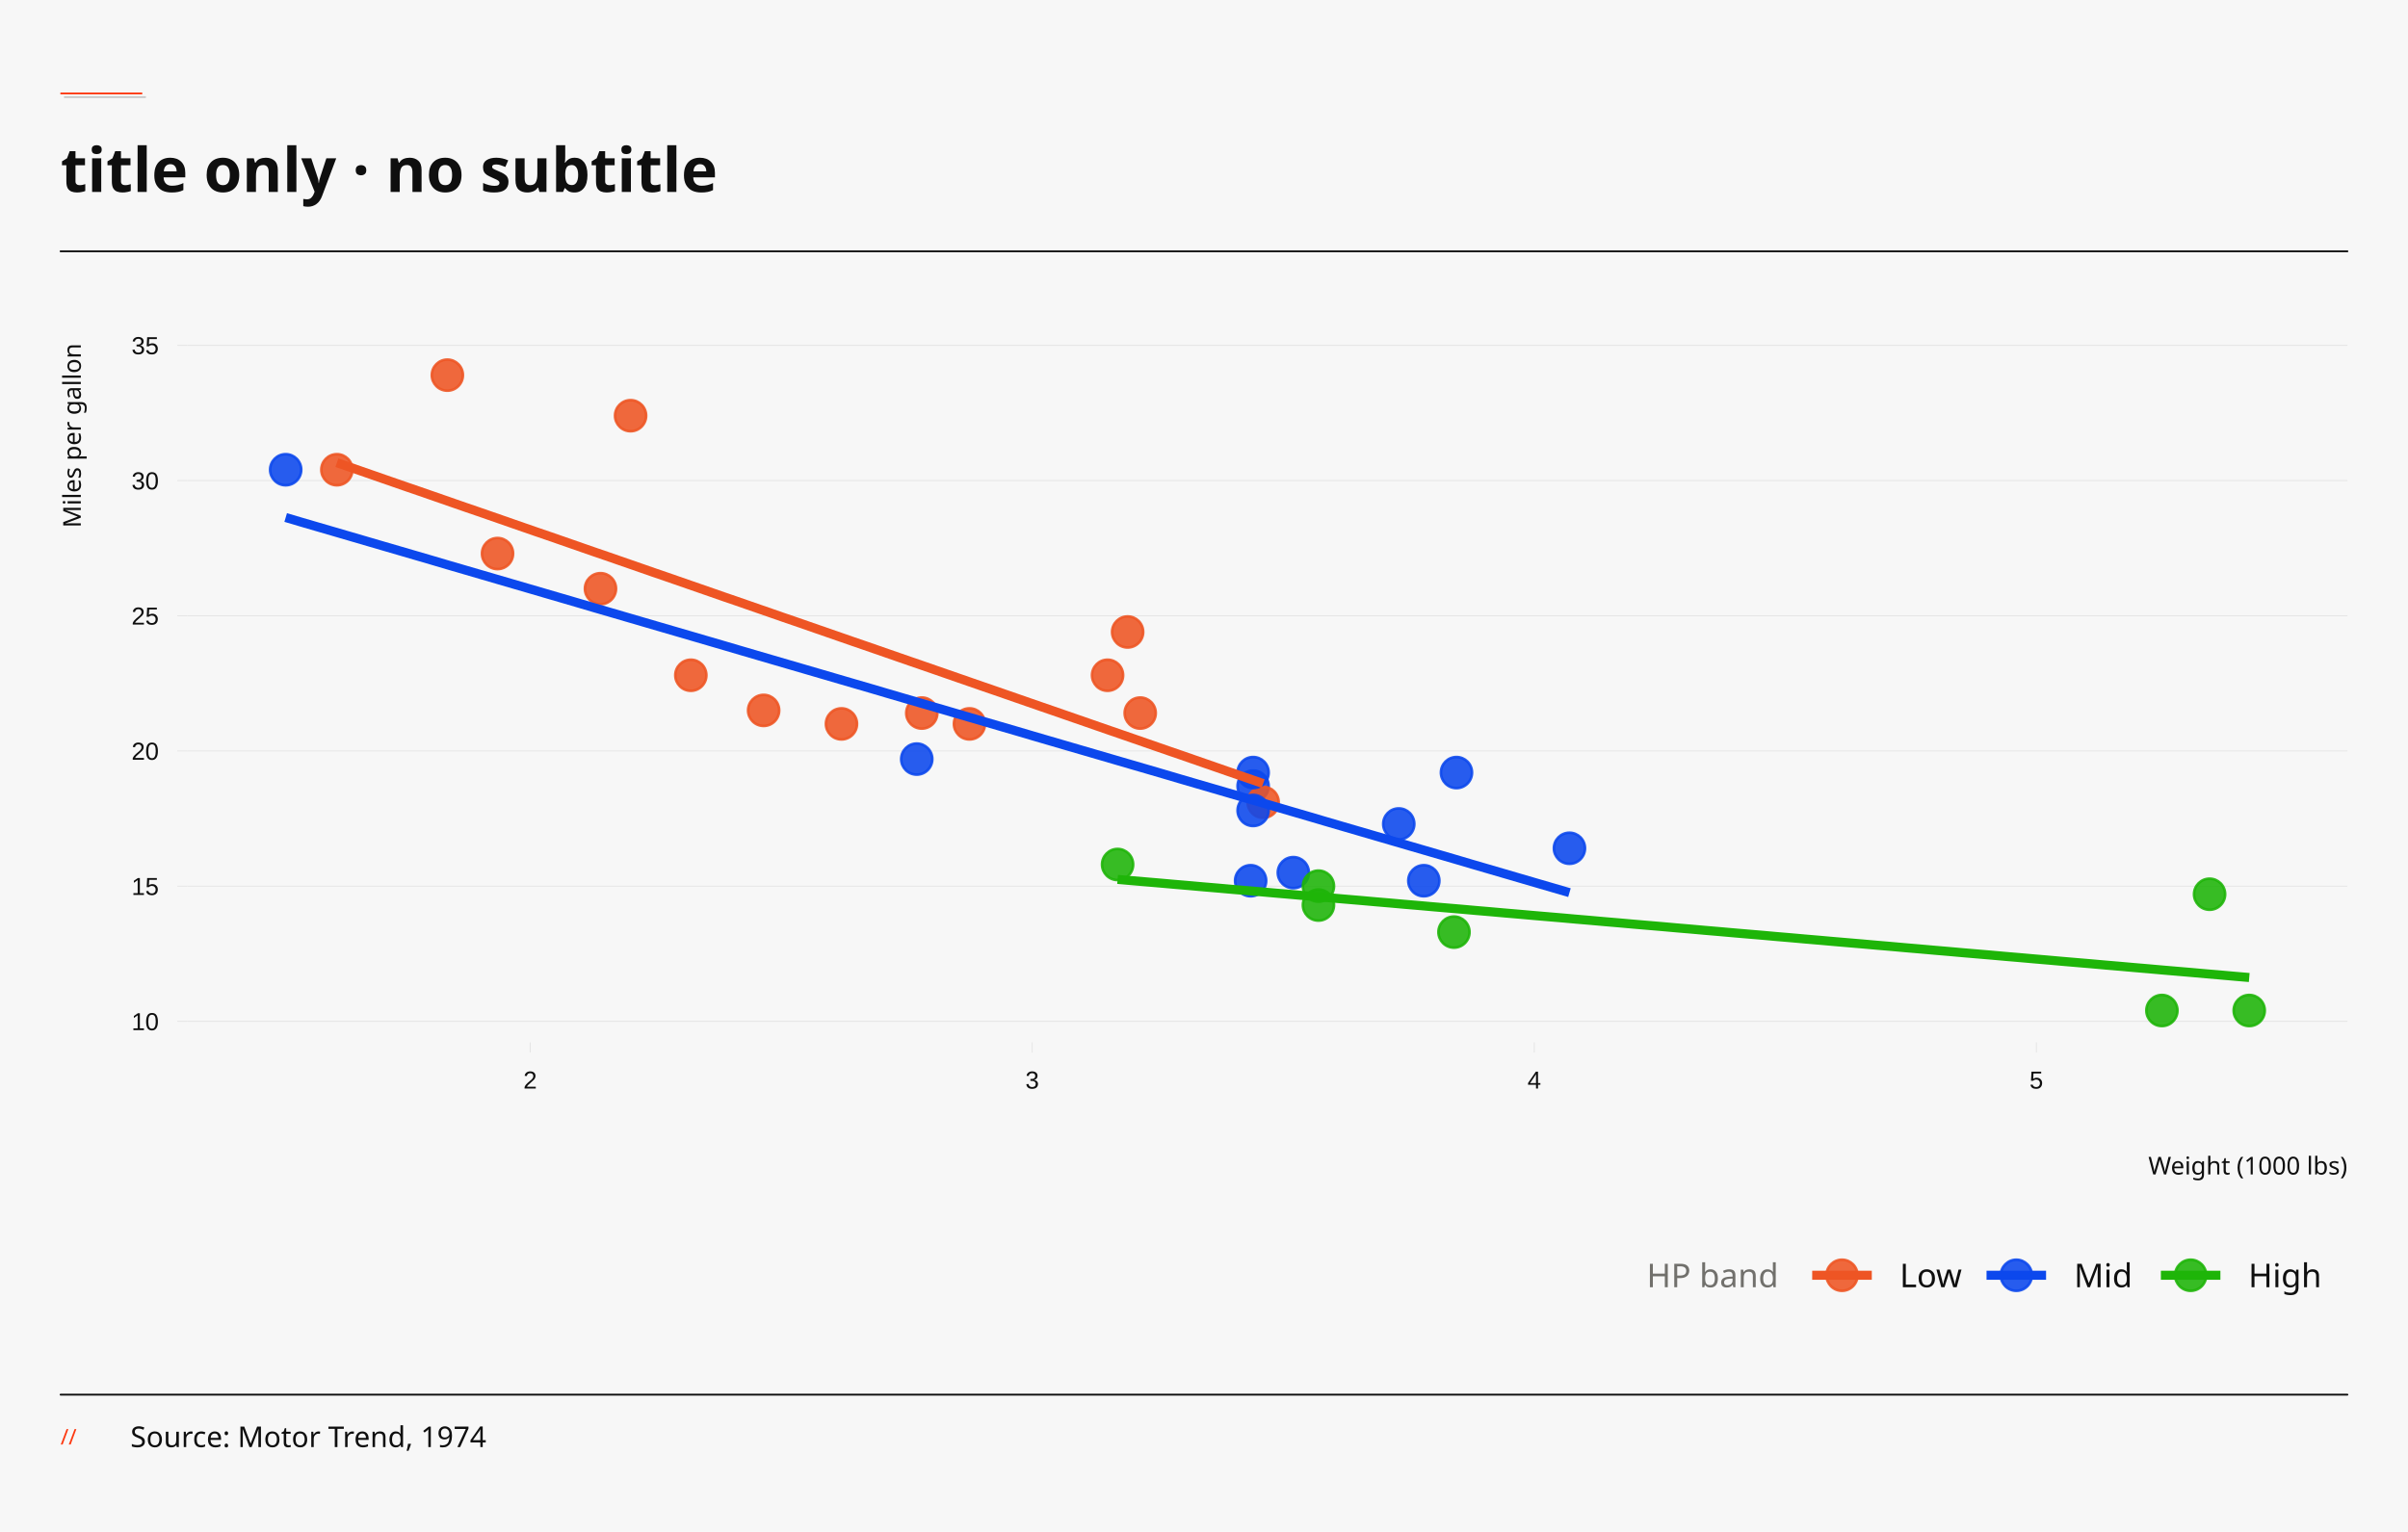
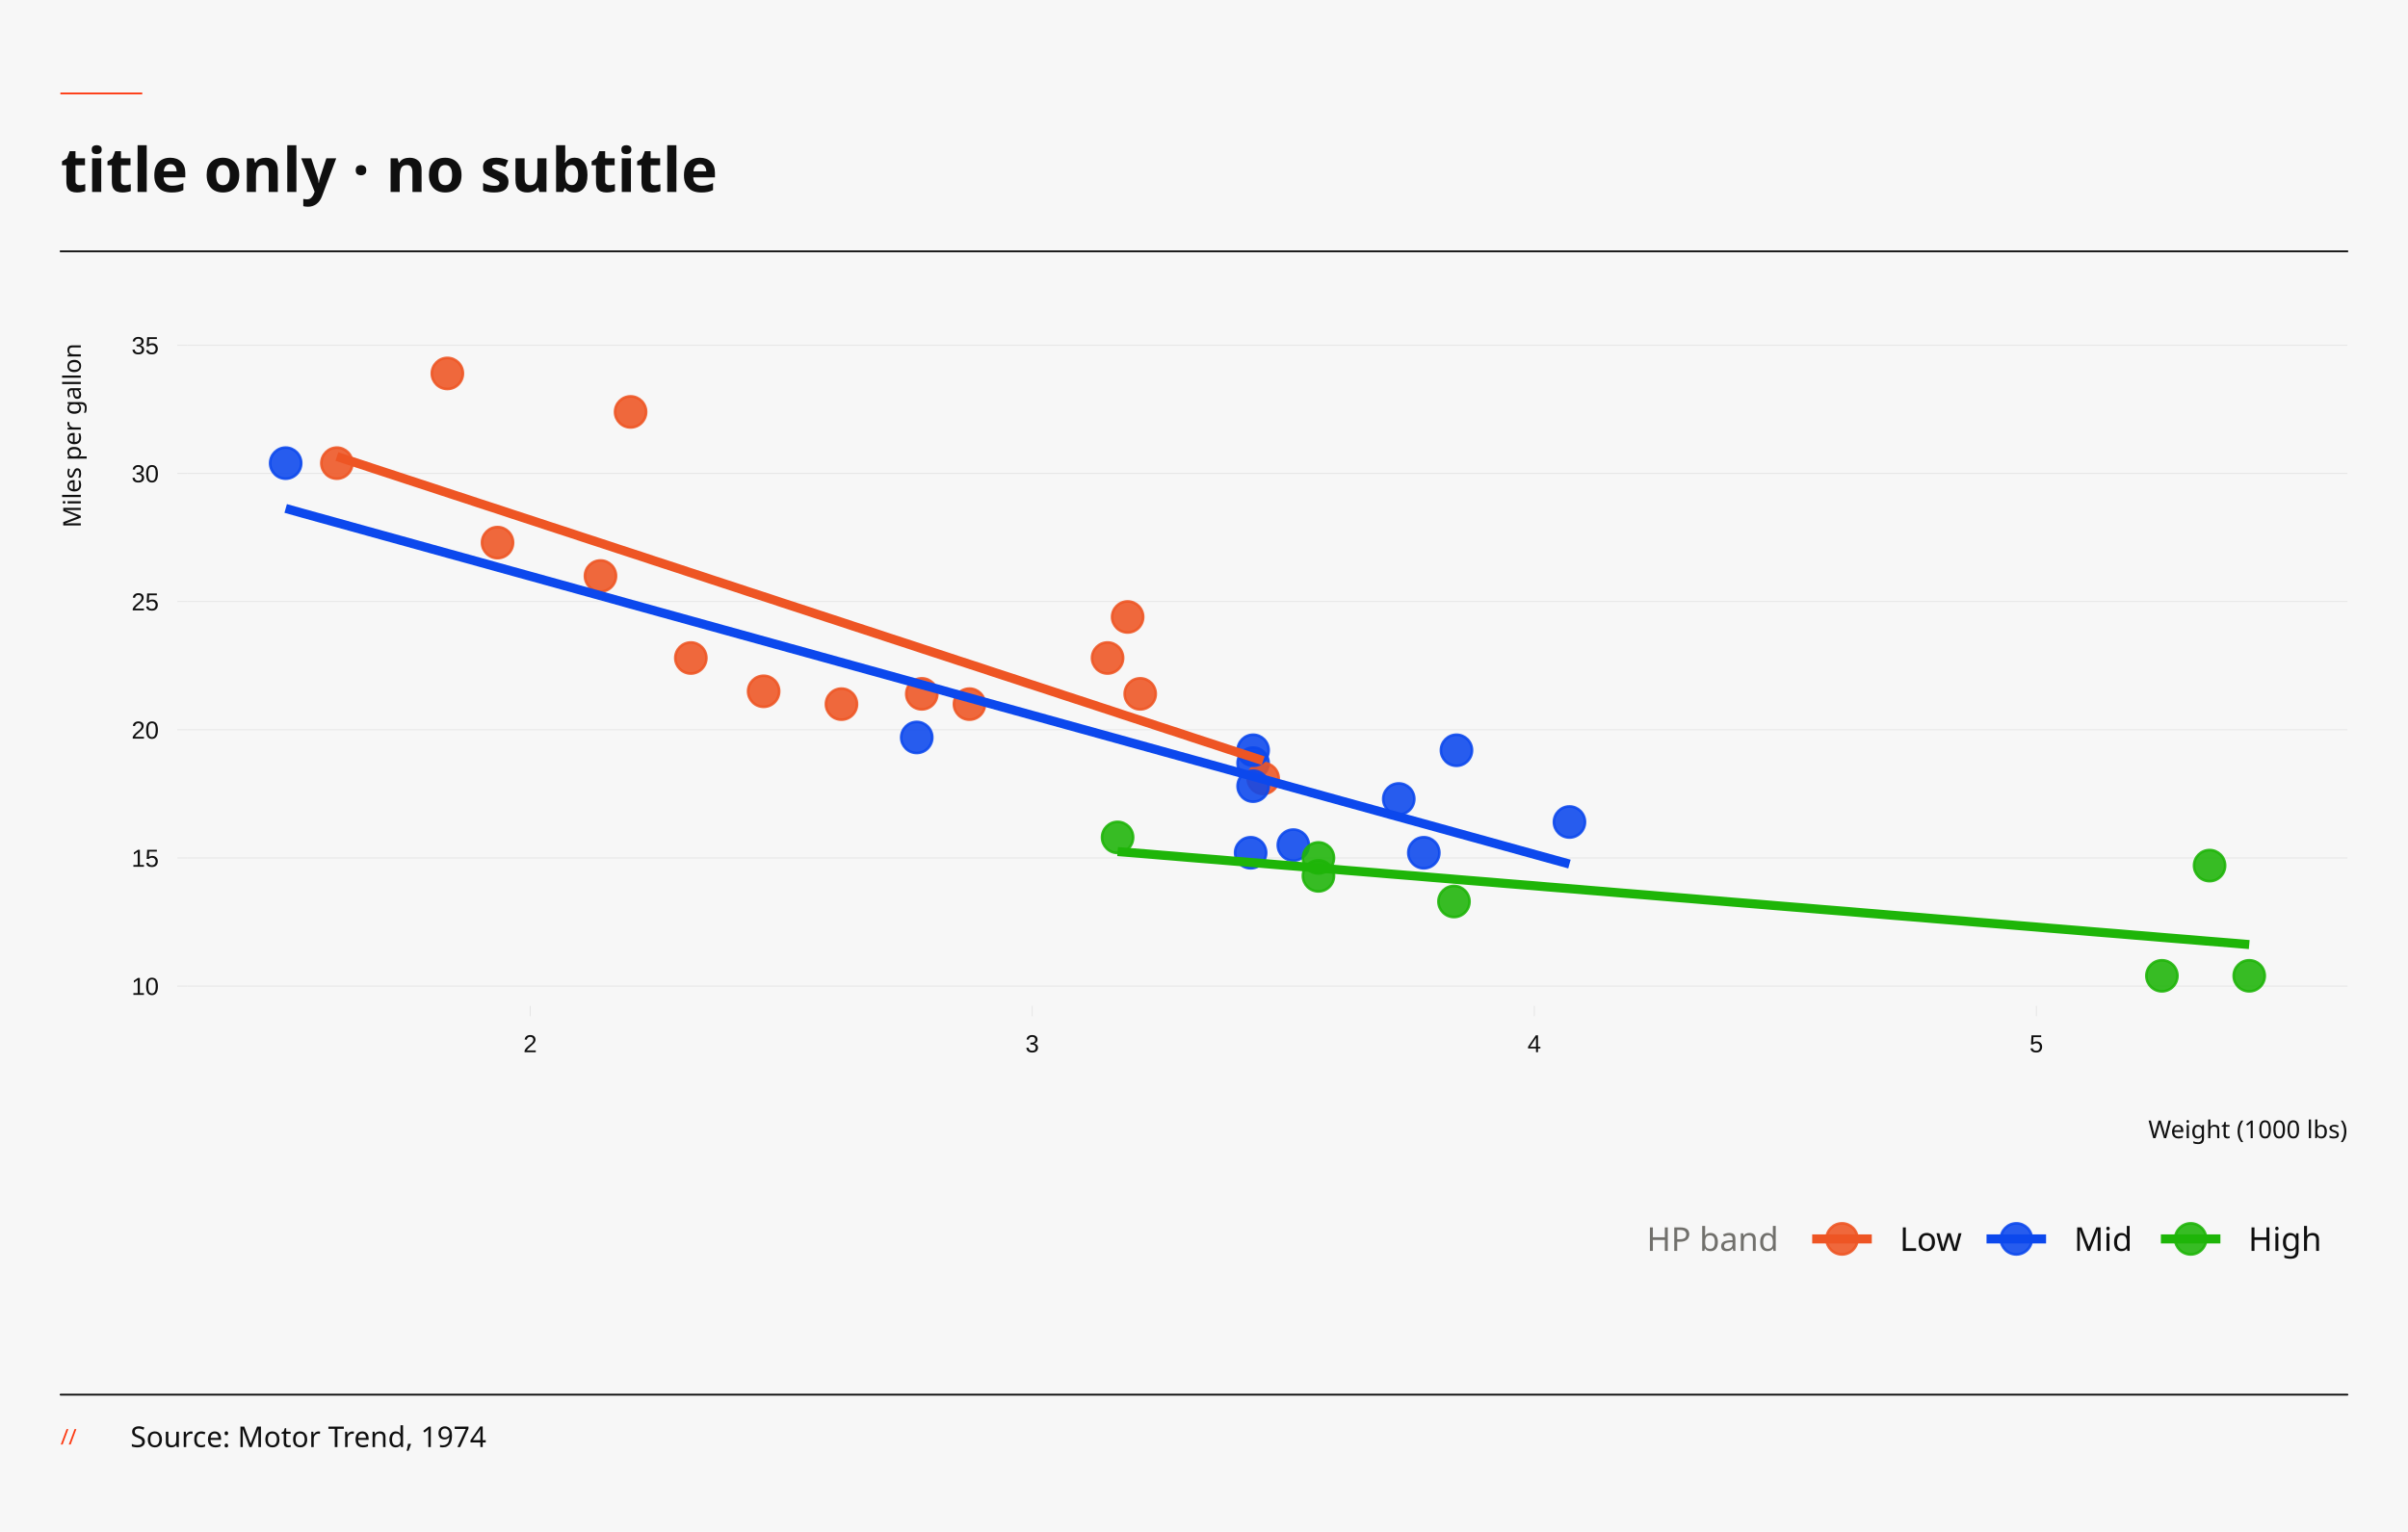
<svg xmlns="http://www.w3.org/2000/svg" width="396.00pt" height="252.00pt" viewBox="0 0 396.00 252.00">
  <g class="svglite">
    <defs>
      <style type="text/css">
    .svglite line, .svglite polyline, .svglite polygon, .svglite path, .svglite rect, .svglite circle {
      fill: none;
      stroke: #000000;
      stroke-linecap: round;
      stroke-linejoin: round;
      stroke-miterlimit: 10.00;
    }
    .svglite text {
      white-space: pre;
    }
    .svglite g.glyphgroup path {
      fill: inherit;
      stroke: none;
    }
  </style>
    </defs>
    <rect width="100%" height="100%" style="stroke: none; fill: none;" />
    <defs>
      <clipPath id="cpMC4wMHwzOTYuMDB8MC4wMHwyNTIuMDA=">
        <rect x="0.00" y="0.00" width="396.00" height="252.00" />
      </clipPath>
    </defs>
    <g clip-path="url(#cpMC4wMHwzOTYuMDB8MC4wMHwyNTIuMDA=)">
      <rect x="-0" y="0.00" width="396.00" height="252.00" style="stroke-width: 0.65; stroke: none; fill: #F7F7F7;" />
    </g>
    <defs>
-       <clipPath id="cpMzAuODN8Mzg2LjA0fDU2LjQ4fDE3MS40Ng==">
-         <rect x="30.83" y="56.48" width="355.20" height="114.98" />
+       <clipPath id="cpMzAuODN8Mzg2LjA0fDU2LjQ4fDE2NS40OA==">
+         <rect x="30.83" y="56.48" width="355.20" height="109.00" />
      </clipPath>
    </defs>
-     <g clip-path="url(#cpMzAuODN8Mzg2LjA0fDU2LjQ4fDE3MS40Ng==)">
-       <rect x="30.83" y="56.48" width="355.20" height="114.98" style="stroke-width: 0.65; stroke: none; fill: #F7F7F7;" />
-       <polyline points="30.83,168.01 386.04,168.01 " style="stroke-width: 0.15; stroke: #E4E4E4; stroke-linecap: butt;" />
-       <polyline points="30.83,145.77 386.04,145.77 " style="stroke-width: 0.15; stroke: #E4E4E4; stroke-linecap: butt;" />
-       <polyline points="30.83,123.53 386.04,123.53 " style="stroke-width: 0.15; stroke: #E4E4E4; stroke-linecap: butt;" />
-       <polyline points="30.83,101.29 386.04,101.29 " style="stroke-width: 0.15; stroke: #E4E4E4; stroke-linecap: butt;" />
-       <polyline points="30.83,79.05 386.04,79.05 " style="stroke-width: 0.15; stroke: #E4E4E4; stroke-linecap: butt;" />
-       <polyline points="30.83,56.81 386.04,56.81 " style="stroke-width: 0.15; stroke: #E4E4E4; stroke-linecap: butt;" />
-       <circle cx="138.38" cy="119.08" r="2.56" style="stroke-width: 0.43; stroke: #EE5524; stroke-opacity: 0.88; fill: #EE5524; fill-opacity: 0.88;" />
-       <circle cx="159.43" cy="119.08" r="2.56" style="stroke-width: 0.43; stroke: #EE5524; stroke-opacity: 0.88; fill: #EE5524; fill-opacity: 0.88;" />
-       <circle cx="113.61" cy="111.08" r="2.56" style="stroke-width: 0.43; stroke: #EE5524; stroke-opacity: 0.88; fill: #EE5524; fill-opacity: 0.88;" />
-       <circle cx="187.51" cy="117.30" r="2.56" style="stroke-width: 0.43; stroke: #EE5524; stroke-opacity: 0.88; fill: #EE5524; fill-opacity: 0.88;" />
-       <circle cx="206.08" cy="129.31" r="2.56" style="stroke-width: 0.43; stroke: #0C48ED; stroke-opacity: 0.88; fill: #0C48ED; fill-opacity: 0.88;" />
-       <circle cx="207.73" cy="131.98" r="2.56" style="stroke-width: 0.43; stroke: #EE5524; stroke-opacity: 0.88; fill: #EE5524; fill-opacity: 0.88;" />
-       <circle cx="216.82" cy="148.88" r="2.56" style="stroke-width: 0.43; stroke: #1EB508; stroke-opacity: 0.88; fill: #1EB508; fill-opacity: 0.88;" />
-       <circle cx="185.44" cy="103.96" r="2.56" style="stroke-width: 0.43; stroke: #EE5524; stroke-opacity: 0.88; fill: #EE5524; fill-opacity: 0.88;" />
-       <circle cx="182.14" cy="111.08" r="2.56" style="stroke-width: 0.43; stroke: #EE5524; stroke-opacity: 0.88; fill: #EE5524; fill-opacity: 0.88;" />
-       <circle cx="206.08" cy="127.09" r="2.56" style="stroke-width: 0.43; stroke: #0C48ED; stroke-opacity: 0.88; fill: #0C48ED; fill-opacity: 0.88;" />
-       <circle cx="206.08" cy="133.32" r="2.56" style="stroke-width: 0.43; stroke: #0C48ED; stroke-opacity: 0.88; fill: #0C48ED; fill-opacity: 0.88;" />
-       <circle cx="258.10" cy="139.54" r="2.56" style="stroke-width: 0.43; stroke: #0C48ED; stroke-opacity: 0.88; fill: #0C48ED; fill-opacity: 0.88;" />
-       <circle cx="230.03" cy="135.54" r="2.56" style="stroke-width: 0.43; stroke: #0C48ED; stroke-opacity: 0.88; fill: #0C48ED; fill-opacity: 0.88;" />
-       <circle cx="234.15" cy="144.88" r="2.56" style="stroke-width: 0.43; stroke: #0C48ED; stroke-opacity: 0.88; fill: #0C48ED; fill-opacity: 0.88;" />
-       <circle cx="355.53" cy="166.23" r="2.56" style="stroke-width: 0.43; stroke: #1EB508; stroke-opacity: 0.88; fill: #1EB508; fill-opacity: 0.88;" />
-       <circle cx="369.89" cy="166.23" r="2.56" style="stroke-width: 0.43; stroke: #1EB508; stroke-opacity: 0.88; fill: #1EB508; fill-opacity: 0.88;" />
-       <circle cx="363.37" cy="147.10" r="2.56" style="stroke-width: 0.43; stroke: #1EB508; stroke-opacity: 0.88; fill: #1EB508; fill-opacity: 0.88;" />
-       <circle cx="103.70" cy="68.38" r="2.56" style="stroke-width: 0.43; stroke: #EE5524; stroke-opacity: 0.88; fill: #EE5524; fill-opacity: 0.88;" />
-       <circle cx="55.40" cy="77.27" r="2.56" style="stroke-width: 0.43; stroke: #EE5524; stroke-opacity: 0.88; fill: #EE5524; fill-opacity: 0.88;" />
-       <circle cx="73.57" cy="61.71" r="2.56" style="stroke-width: 0.43; stroke: #EE5524; stroke-opacity: 0.88; fill: #EE5524; fill-opacity: 0.88;" />
-       <circle cx="125.58" cy="116.86" r="2.56" style="stroke-width: 0.43; stroke: #EE5524; stroke-opacity: 0.88; fill: #EE5524; fill-opacity: 0.88;" />
-       <circle cx="212.69" cy="143.55" r="2.56" style="stroke-width: 0.43; stroke: #0C48ED; stroke-opacity: 0.88; fill: #0C48ED; fill-opacity: 0.88;" />
-       <circle cx="205.67" cy="144.88" r="2.56" style="stroke-width: 0.43; stroke: #0C48ED; stroke-opacity: 0.88; fill: #0C48ED; fill-opacity: 0.88;" />
-       <circle cx="239.11" cy="153.33" r="2.56" style="stroke-width: 0.43; stroke: #1EB508; stroke-opacity: 0.88; fill: #1EB508; fill-opacity: 0.88;" />
-       <circle cx="239.52" cy="127.09" r="2.56" style="stroke-width: 0.43; stroke: #0C48ED; stroke-opacity: 0.88; fill: #0C48ED; fill-opacity: 0.88;" />
-       <circle cx="81.82" cy="91.06" r="2.56" style="stroke-width: 0.43; stroke: #EE5524; stroke-opacity: 0.88; fill: #EE5524; fill-opacity: 0.88;" />
-       <circle cx="98.75" cy="96.84" r="2.56" style="stroke-width: 0.43; stroke: #EE5524; stroke-opacity: 0.88; fill: #EE5524; fill-opacity: 0.88;" />
-       <circle cx="46.98" cy="77.27" r="2.56" style="stroke-width: 0.43; stroke: #0C48ED; stroke-opacity: 0.88; fill: #0C48ED; fill-opacity: 0.88;" />
-       <circle cx="183.79" cy="142.21" r="2.56" style="stroke-width: 0.43; stroke: #1EB508; stroke-opacity: 0.88; fill: #1EB508; fill-opacity: 0.88;" />
-       <circle cx="150.76" cy="124.87" r="2.56" style="stroke-width: 0.43; stroke: #0C48ED; stroke-opacity: 0.88; fill: #0C48ED; fill-opacity: 0.88;" />
-       <circle cx="216.82" cy="145.77" r="2.56" style="stroke-width: 0.43; stroke: #1EB508; stroke-opacity: 0.88; fill: #1EB508; fill-opacity: 0.88;" />
-       <circle cx="151.59" cy="117.30" r="2.56" style="stroke-width: 0.43; stroke: #EE5524; stroke-opacity: 0.88; fill: #EE5524; fill-opacity: 0.88;" />
-       <polyline points="55.40,76.12 57.33,76.78 59.26,77.45 61.19,78.12 63.11,78.79 65.04,79.46 66.97,80.13 68.90,80.79 70.83,81.46 72.76,82.13 74.68,82.80 76.61,83.47 78.54,84.13 80.47,84.80 82.40,85.47 84.32,86.14 86.25,86.81 88.18,87.48 90.11,88.14 92.04,88.81 93.97,89.48 95.89,90.15 97.82,90.82 99.75,91.48 101.68,92.15 103.61,92.82 105.54,93.49 107.46,94.16 109.39,94.82 111.32,95.49 113.25,96.16 115.18,96.83 117.11,97.50 119.03,98.17 120.96,98.83 122.89,99.50 124.82,100.17 126.75,100.84 128.67,101.51 130.60,102.17 132.53,102.84 134.46,103.51 136.39,104.18 138.32,104.85 140.24,105.52 142.17,106.18 144.10,106.85 146.03,107.52 147.96,108.19 149.89,108.86 151.81,109.52 153.74,110.19 155.67,110.86 157.60,111.53 159.53,112.20 161.46,112.87 163.38,113.53 165.31,114.20 167.24,114.87 169.17,115.54 171.10,116.21 173.02,116.87 174.95,117.54 176.88,118.21 178.81,118.88 180.74,119.55 182.67,120.22 184.59,120.88 186.52,121.55 188.45,122.22 190.38,122.89 192.31,123.56 194.24,124.22 196.16,124.89 198.09,125.56 200.02,126.23 201.95,126.90 203.88,127.57 205.81,128.23 207.73,128.90 " style="stroke-width: 1.49; stroke: #EE5524; stroke-linecap: butt;" />
-       <polyline points="46.98,85.13 49.65,85.92 52.32,86.70 55.00,87.48 57.67,88.26 60.34,89.04 63.01,89.82 65.69,90.60 68.36,91.38 71.03,92.16 73.70,92.95 76.38,93.73 79.05,94.51 81.72,95.29 84.39,96.07 87.07,96.85 89.74,97.63 92.41,98.41 95.08,99.19 97.75,99.98 100.43,100.76 103.10,101.54 105.77,102.32 108.44,103.10 111.12,103.88 113.79,104.66 116.46,105.44 119.13,106.22 121.81,107.01 124.48,107.79 127.15,108.57 129.82,109.35 132.50,110.13 135.17,110.91 137.84,111.69 140.51,112.47 143.19,113.25 145.86,114.04 148.53,114.82 151.20,115.60 153.88,116.38 156.55,117.16 159.22,117.94 161.89,118.72 164.56,119.50 167.24,120.28 169.91,121.07 172.58,121.85 175.25,122.63 177.93,123.41 180.60,124.19 183.27,124.97 185.94,125.75 188.62,126.53 191.29,127.31 193.96,128.10 196.63,128.88 199.31,129.66 201.98,130.44 204.65,131.22 207.32,132.00 210.00,132.78 212.67,133.56 215.34,134.34 218.01,135.13 220.68,135.91 223.36,136.69 226.03,137.47 228.70,138.25 231.37,139.03 234.05,139.81 236.72,140.59 239.39,141.37 242.06,142.16 244.74,142.94 247.41,143.72 250.08,144.50 252.75,145.28 255.43,146.06 258.10,146.84 " style="stroke-width: 1.49; stroke: #0C48ED; stroke-linecap: butt;" />
-       <polyline points="183.79,144.66 186.15,144.87 188.50,145.07 190.86,145.27 193.21,145.48 195.57,145.68 197.92,145.89 200.28,146.09 202.64,146.30 204.99,146.50 207.35,146.70 209.70,146.91 212.06,147.11 214.41,147.32 216.77,147.52 219.13,147.73 221.48,147.93 223.84,148.13 226.19,148.34 228.55,148.54 230.90,148.75 233.26,148.95 235.62,149.16 237.97,149.36 240.33,149.56 242.68,149.77 245.04,149.97 247.39,150.18 249.75,150.38 252.11,150.59 254.46,150.79 256.82,150.99 259.17,151.20 261.53,151.40 263.88,151.61 266.24,151.81 268.60,152.02 270.95,152.22 273.31,152.42 275.66,152.63 278.02,152.83 280.37,153.04 282.73,153.24 285.09,153.45 287.44,153.65 289.80,153.85 292.15,154.06 294.51,154.26 296.86,154.47 299.22,154.67 301.58,154.88 303.93,155.08 306.29,155.28 308.64,155.49 311.00,155.69 313.35,155.90 315.71,156.10 318.07,156.31 320.42,156.51 322.78,156.72 325.13,156.92 327.49,157.12 329.84,157.33 332.20,157.53 334.56,157.74 336.91,157.94 339.27,158.15 341.62,158.35 343.98,158.55 346.33,158.76 348.69,158.96 351.05,159.17 353.40,159.37 355.76,159.58 358.11,159.78 360.47,159.98 362.82,160.19 365.18,160.39 367.54,160.60 369.89,160.80 " style="stroke-width: 1.49; stroke: #1EB508; stroke-linecap: butt;" />
+     <g clip-path="url(#cpMzAuODN8Mzg2LjA0fDU2LjQ4fDE2NS40OA==)">
+       <rect x="30.83" y="56.48" width="355.20" height="109.00" style="stroke-width: 0.65; stroke: none; fill: #F7F7F7;" />
+       <polyline points="30.83,162.21 386.04,162.21 " style="stroke-width: 0.15; stroke: #E4E4E4; stroke-linecap: butt;" />
+       <polyline points="30.83,141.13 386.04,141.13 " style="stroke-width: 0.15; stroke: #E4E4E4; stroke-linecap: butt;" />
+       <polyline points="30.83,120.05 386.04,120.05 " style="stroke-width: 0.15; stroke: #E4E4E4; stroke-linecap: butt;" />
+       <polyline points="30.83,98.96 386.04,98.96 " style="stroke-width: 0.15; stroke: #E4E4E4; stroke-linecap: butt;" />
+       <polyline points="30.83,77.88 386.04,77.88 " style="stroke-width: 0.15; stroke: #E4E4E4; stroke-linecap: butt;" />
+       <polyline points="30.83,56.80 386.04,56.80 " style="stroke-width: 0.15; stroke: #E4E4E4; stroke-linecap: butt;" />
+       <circle cx="138.38" cy="115.83" r="2.56" style="stroke-width: 0.43; stroke: #EE5524; stroke-opacity: 0.88; fill: #EE5524; fill-opacity: 0.88;" />
+       <circle cx="159.43" cy="115.83" r="2.56" style="stroke-width: 0.43; stroke: #EE5524; stroke-opacity: 0.88; fill: #EE5524; fill-opacity: 0.88;" />
+       <circle cx="113.61" cy="108.24" r="2.56" style="stroke-width: 0.43; stroke: #EE5524; stroke-opacity: 0.88; fill: #EE5524; fill-opacity: 0.88;" />
+       <circle cx="187.51" cy="114.14" r="2.56" style="stroke-width: 0.43; stroke: #EE5524; stroke-opacity: 0.88; fill: #EE5524; fill-opacity: 0.88;" />
+       <circle cx="206.08" cy="125.53" r="2.56" style="stroke-width: 0.43; stroke: #0C48ED; stroke-opacity: 0.88; fill: #0C48ED; fill-opacity: 0.88;" />
+       <circle cx="207.73" cy="128.06" r="2.56" style="stroke-width: 0.43; stroke: #EE5524; stroke-opacity: 0.88; fill: #EE5524; fill-opacity: 0.88;" />
+       <circle cx="216.82" cy="144.08" r="2.56" style="stroke-width: 0.43; stroke: #1EB508; stroke-opacity: 0.88; fill: #1EB508; fill-opacity: 0.88;" />
+       <circle cx="185.44" cy="101.49" r="2.56" style="stroke-width: 0.43; stroke: #EE5524; stroke-opacity: 0.88; fill: #EE5524; fill-opacity: 0.88;" />
+       <circle cx="182.14" cy="108.24" r="2.56" style="stroke-width: 0.43; stroke: #EE5524; stroke-opacity: 0.88; fill: #EE5524; fill-opacity: 0.88;" />
+       <circle cx="206.08" cy="123.42" r="2.56" style="stroke-width: 0.43; stroke: #0C48ED; stroke-opacity: 0.88; fill: #0C48ED; fill-opacity: 0.88;" />
+       <circle cx="206.08" cy="129.32" r="2.56" style="stroke-width: 0.43; stroke: #0C48ED; stroke-opacity: 0.88; fill: #0C48ED; fill-opacity: 0.88;" />
+       <circle cx="258.10" cy="135.22" r="2.56" style="stroke-width: 0.43; stroke: #0C48ED; stroke-opacity: 0.88; fill: #0C48ED; fill-opacity: 0.88;" />
+       <circle cx="230.03" cy="131.43" r="2.56" style="stroke-width: 0.43; stroke: #0C48ED; stroke-opacity: 0.88; fill: #0C48ED; fill-opacity: 0.88;" />
+       <circle cx="234.15" cy="140.28" r="2.56" style="stroke-width: 0.43; stroke: #0C48ED; stroke-opacity: 0.88; fill: #0C48ED; fill-opacity: 0.88;" />
+       <circle cx="355.53" cy="160.52" r="2.56" style="stroke-width: 0.43; stroke: #1EB508; stroke-opacity: 0.88; fill: #1EB508; fill-opacity: 0.88;" />
+       <circle cx="369.89" cy="160.52" r="2.56" style="stroke-width: 0.43; stroke: #1EB508; stroke-opacity: 0.88; fill: #1EB508; fill-opacity: 0.88;" />
+       <circle cx="363.37" cy="142.39" r="2.56" style="stroke-width: 0.43; stroke: #1EB508; stroke-opacity: 0.88; fill: #1EB508; fill-opacity: 0.88;" />
+       <circle cx="103.70" cy="67.76" r="2.56" style="stroke-width: 0.43; stroke: #EE5524; stroke-opacity: 0.88; fill: #EE5524; fill-opacity: 0.88;" />
+       <circle cx="55.40" cy="76.19" r="2.56" style="stroke-width: 0.43; stroke: #EE5524; stroke-opacity: 0.88; fill: #EE5524; fill-opacity: 0.88;" />
+       <circle cx="73.57" cy="61.43" r="2.56" style="stroke-width: 0.43; stroke: #EE5524; stroke-opacity: 0.88; fill: #EE5524; fill-opacity: 0.88;" />
+       <circle cx="125.58" cy="113.72" r="2.56" style="stroke-width: 0.43; stroke: #EE5524; stroke-opacity: 0.88; fill: #EE5524; fill-opacity: 0.88;" />
+       <circle cx="212.69" cy="139.02" r="2.56" style="stroke-width: 0.43; stroke: #0C48ED; stroke-opacity: 0.88; fill: #0C48ED; fill-opacity: 0.88;" />
+       <circle cx="205.67" cy="140.28" r="2.56" style="stroke-width: 0.43; stroke: #0C48ED; stroke-opacity: 0.88; fill: #0C48ED; fill-opacity: 0.88;" />
+       <circle cx="239.11" cy="148.30" r="2.56" style="stroke-width: 0.43; stroke: #1EB508; stroke-opacity: 0.88; fill: #1EB508; fill-opacity: 0.88;" />
+       <circle cx="239.52" cy="123.42" r="2.56" style="stroke-width: 0.43; stroke: #0C48ED; stroke-opacity: 0.88; fill: #0C48ED; fill-opacity: 0.88;" />
+       <circle cx="81.82" cy="89.26" r="2.56" style="stroke-width: 0.43; stroke: #EE5524; stroke-opacity: 0.88; fill: #EE5524; fill-opacity: 0.88;" />
+       <circle cx="98.75" cy="94.75" r="2.56" style="stroke-width: 0.43; stroke: #EE5524; stroke-opacity: 0.88; fill: #EE5524; fill-opacity: 0.88;" />
+       <circle cx="46.98" cy="76.19" r="2.56" style="stroke-width: 0.43; stroke: #0C48ED; stroke-opacity: 0.88; fill: #0C48ED; fill-opacity: 0.88;" />
+       <circle cx="183.79" cy="137.75" r="2.56" style="stroke-width: 0.43; stroke: #1EB508; stroke-opacity: 0.88; fill: #1EB508; fill-opacity: 0.88;" />
+       <circle cx="150.76" cy="121.31" r="2.56" style="stroke-width: 0.43; stroke: #0C48ED; stroke-opacity: 0.88; fill: #0C48ED; fill-opacity: 0.88;" />
+       <circle cx="216.82" cy="141.13" r="2.56" style="stroke-width: 0.43; stroke: #1EB508; stroke-opacity: 0.88; fill: #1EB508; fill-opacity: 0.88;" />
+       <circle cx="151.59" cy="114.14" r="2.56" style="stroke-width: 0.43; stroke: #EE5524; stroke-opacity: 0.88; fill: #EE5524; fill-opacity: 0.88;" />
+       <polyline points="55.40,75.10 57.33,75.73 59.26,76.36 61.19,77.00 63.11,77.63 65.04,78.26 66.97,78.90 68.90,79.53 70.83,80.16 72.76,80.80 74.68,81.43 76.61,82.06 78.54,82.70 80.47,83.33 82.40,83.96 84.32,84.60 86.25,85.23 88.18,85.86 90.11,86.50 92.04,87.13 93.97,87.76 95.89,88.40 97.82,89.03 99.75,89.66 101.68,90.30 103.61,90.93 105.54,91.56 107.46,92.20 109.39,92.83 111.32,93.46 113.25,94.10 115.18,94.73 117.11,95.37 119.03,96.00 120.96,96.63 122.89,97.27 124.82,97.90 126.75,98.53 128.67,99.17 130.60,99.80 132.53,100.43 134.46,101.07 136.39,101.70 138.32,102.33 140.24,102.97 142.17,103.60 144.10,104.23 146.03,104.87 147.96,105.50 149.89,106.13 151.81,106.77 153.74,107.40 155.67,108.03 157.60,108.67 159.53,109.30 161.46,109.93 163.38,110.57 165.31,111.20 167.24,111.83 169.17,112.47 171.10,113.10 173.02,113.73 174.95,114.37 176.88,115.00 178.81,115.63 180.74,116.27 182.67,116.90 184.59,117.54 186.52,118.17 188.45,118.80 190.38,119.44 192.31,120.07 194.24,120.70 196.16,121.34 198.09,121.97 200.02,122.60 201.95,123.24 203.88,123.87 205.81,124.50 207.73,125.14 " style="stroke-width: 1.49; stroke: #EE5524; stroke-linecap: butt;" />
+       <polyline points="46.98,83.64 49.65,84.39 52.32,85.13 55.00,85.87 57.67,86.61 60.34,87.35 63.01,88.09 65.69,88.83 68.36,89.57 71.03,90.31 73.70,91.05 76.38,91.79 79.05,92.53 81.72,93.27 84.39,94.01 87.07,94.75 89.74,95.49 92.41,96.23 95.08,96.97 97.75,97.71 100.43,98.45 103.10,99.20 105.77,99.94 108.44,100.68 111.12,101.42 113.79,102.16 116.46,102.90 119.13,103.64 121.81,104.38 124.48,105.12 127.15,105.86 129.82,106.60 132.50,107.34 135.17,108.08 137.84,108.82 140.51,109.56 143.19,110.30 145.86,111.04 148.53,111.78 151.20,112.52 153.88,113.26 156.55,114.01 159.22,114.75 161.89,115.49 164.56,116.23 167.24,116.97 169.91,117.71 172.58,118.45 175.25,119.19 177.93,119.93 180.60,120.67 183.27,121.41 185.94,122.15 188.62,122.89 191.29,123.63 193.96,124.37 196.63,125.11 199.31,125.85 201.98,126.59 204.65,127.33 207.32,128.07 210.00,128.82 212.67,129.56 215.34,130.30 218.01,131.04 220.68,131.78 223.36,132.52 226.03,133.26 228.70,134.00 231.37,134.74 234.05,135.48 236.72,136.22 239.39,136.96 242.06,137.70 244.74,138.44 247.41,139.18 250.08,139.92 252.75,140.66 255.43,141.40 258.10,142.14 " style="stroke-width: 1.49; stroke: #0C48ED; stroke-linecap: butt;" />
+       <polyline points="183.79,140.08 186.15,140.27 188.50,140.46 190.86,140.66 193.21,140.85 195.57,141.05 197.92,141.24 200.28,141.43 202.64,141.63 204.99,141.82 207.35,142.01 209.70,142.21 212.06,142.40 214.41,142.59 216.77,142.79 219.13,142.98 221.48,143.18 223.84,143.37 226.19,143.56 228.55,143.76 230.90,143.95 233.26,144.14 235.62,144.34 237.97,144.53 240.33,144.73 242.68,144.92 245.04,145.11 247.39,145.31 249.75,145.50 252.11,145.69 254.46,145.89 256.82,146.08 259.17,146.27 261.53,146.47 263.88,146.66 266.24,146.86 268.60,147.05 270.95,147.24 273.31,147.44 275.66,147.63 278.02,147.82 280.37,148.02 282.73,148.21 285.09,148.41 287.44,148.60 289.80,148.79 292.15,148.99 294.51,149.18 296.86,149.37 299.22,149.57 301.58,149.76 303.93,149.95 306.29,150.15 308.64,150.34 311.00,150.54 313.35,150.73 315.71,150.92 318.07,151.12 320.42,151.31 322.78,151.50 325.13,151.70 327.49,151.89 329.84,152.08 332.20,152.28 334.56,152.47 336.91,152.67 339.27,152.86 341.62,153.05 343.98,153.25 346.33,153.44 348.69,153.63 351.05,153.83 353.40,154.02 355.76,154.22 358.11,154.41 360.47,154.60 362.82,154.80 365.18,154.99 367.54,155.18 369.89,155.38 " style="stroke-width: 1.49; stroke: #1EB508; stroke-linecap: butt;" />
    </g>
    <g clip-path="url(#cpMC4wMHwzOTYuMDB8MC4wMHwyNTIuMDA=)">
-       <text x="26.13" y="169.46" text-anchor="end" style="font-size: 4.05px;fill: #0F0F0F; font-family: &quot;Arial&quot;;" textLength="4.50px" lengthAdjust="spacingAndGlyphs">10</text>
-       <text x="26.13" y="147.22" text-anchor="end" style="font-size: 4.05px;fill: #0F0F0F; font-family: &quot;Arial&quot;;" textLength="4.50px" lengthAdjust="spacingAndGlyphs">15</text>
-       <text x="26.13" y="124.98" text-anchor="end" style="font-size: 4.05px;fill: #0F0F0F; font-family: &quot;Arial&quot;;" textLength="4.50px" lengthAdjust="spacingAndGlyphs">20</text>
-       <text x="26.13" y="102.74" text-anchor="end" style="font-size: 4.05px;fill: #0F0F0F; font-family: &quot;Arial&quot;;" textLength="4.50px" lengthAdjust="spacingAndGlyphs">25</text>
-       <text x="26.13" y="80.50" text-anchor="end" style="font-size: 4.05px;fill: #0F0F0F; font-family: &quot;Arial&quot;;" textLength="4.50px" lengthAdjust="spacingAndGlyphs">30</text>
-       <text x="26.13" y="58.26" text-anchor="end" style="font-size: 4.05px;fill: #0F0F0F; font-family: &quot;Arial&quot;;" textLength="4.50px" lengthAdjust="spacingAndGlyphs">35</text>
-       <polyline points="29.15,168.01 30.83,168.01 " style="stroke-width: 0.15; stroke: #E4E4E4; stroke-linecap: butt;" />
-       <polyline points="29.15,145.77 30.83,145.77 " style="stroke-width: 0.15; stroke: #E4E4E4; stroke-linecap: butt;" />
-       <polyline points="29.15,123.53 30.83,123.53 " style="stroke-width: 0.15; stroke: #E4E4E4; stroke-linecap: butt;" />
-       <polyline points="29.15,101.29 30.83,101.29 " style="stroke-width: 0.15; stroke: #E4E4E4; stroke-linecap: butt;" />
-       <polyline points="29.15,79.05 30.83,79.05 " style="stroke-width: 0.15; stroke: #E4E4E4; stroke-linecap: butt;" />
-       <polyline points="29.15,56.81 30.83,56.81 " style="stroke-width: 0.15; stroke: #E4E4E4; stroke-linecap: butt;" />
-       <polyline points="87.19,173.14 87.19,171.46 " style="stroke-width: 0.15; stroke: #E4E4E4; stroke-linecap: butt;" />
-       <polyline points="169.75,173.14 169.75,171.46 " style="stroke-width: 0.15; stroke: #E4E4E4; stroke-linecap: butt;" />
-       <polyline points="252.32,173.14 252.32,171.46 " style="stroke-width: 0.15; stroke: #E4E4E4; stroke-linecap: butt;" />
-       <polyline points="334.88,173.14 334.88,171.46 " style="stroke-width: 0.15; stroke: #E4E4E4; stroke-linecap: butt;" />
-       <text x="87.19" y="179.07" text-anchor="middle" style="font-size: 4.05px;fill: #0F0F0F; font-family: &quot;Arial&quot;;" textLength="2.25px" lengthAdjust="spacingAndGlyphs">2</text>
-       <text x="169.75" y="179.07" text-anchor="middle" style="font-size: 4.05px;fill: #0F0F0F; font-family: &quot;Arial&quot;;" textLength="2.25px" lengthAdjust="spacingAndGlyphs">3</text>
-       <text x="252.32" y="179.07" text-anchor="middle" style="font-size: 4.05px;fill: #0F0F0F; font-family: &quot;Arial&quot;;" textLength="2.25px" lengthAdjust="spacingAndGlyphs">4</text>
-       <text x="334.88" y="179.07" text-anchor="middle" style="font-size: 4.05px;fill: #0F0F0F; font-family: &quot;Arial&quot;;" textLength="2.25px" lengthAdjust="spacingAndGlyphs">5</text>
-       <text x="386.04" y="193.20" text-anchor="end" style="font-size: 4.05px; font-weight: 100;fill: #0F0F0F; font-family: &quot;JetBrains Mono&quot;;" textLength="41.17px" lengthAdjust="spacingAndGlyphs">Weight (1000 lbs)</text>
+       <text x="26.13" y="163.66" text-anchor="end" style="font-size: 4.05px;fill: #0F0F0F; font-family: &quot;Arial&quot;;" textLength="4.50px" lengthAdjust="spacingAndGlyphs">10</text>
+       <text x="26.13" y="142.58" text-anchor="end" style="font-size: 4.05px;fill: #0F0F0F; font-family: &quot;Arial&quot;;" textLength="4.50px" lengthAdjust="spacingAndGlyphs">15</text>
+       <text x="26.13" y="121.50" text-anchor="end" style="font-size: 4.05px;fill: #0F0F0F; font-family: &quot;Arial&quot;;" textLength="4.50px" lengthAdjust="spacingAndGlyphs">20</text>
+       <text x="26.13" y="100.41" text-anchor="end" style="font-size: 4.05px;fill: #0F0F0F; font-family: &quot;Arial&quot;;" textLength="4.50px" lengthAdjust="spacingAndGlyphs">25</text>
+       <text x="26.13" y="79.33" text-anchor="end" style="font-size: 4.05px;fill: #0F0F0F; font-family: &quot;Arial&quot;;" textLength="4.50px" lengthAdjust="spacingAndGlyphs">30</text>
+       <text x="26.13" y="58.25" text-anchor="end" style="font-size: 4.05px;fill: #0F0F0F; font-family: &quot;Arial&quot;;" textLength="4.50px" lengthAdjust="spacingAndGlyphs">35</text>
+       <polyline points="29.15,162.21 30.83,162.21 " style="stroke-width: 0.15; stroke: #E4E4E4; stroke-linecap: butt;" />
+       <polyline points="29.15,141.13 30.83,141.13 " style="stroke-width: 0.15; stroke: #E4E4E4; stroke-linecap: butt;" />
+       <polyline points="29.15,120.05 30.83,120.05 " style="stroke-width: 0.15; stroke: #E4E4E4; stroke-linecap: butt;" />
+       <polyline points="29.15,98.96 30.83,98.96 " style="stroke-width: 0.15; stroke: #E4E4E4; stroke-linecap: butt;" />
+       <polyline points="29.15,77.88 30.83,77.88 " style="stroke-width: 0.15; stroke: #E4E4E4; stroke-linecap: butt;" />
+       <polyline points="29.15,56.80 30.83,56.80 " style="stroke-width: 0.15; stroke: #E4E4E4; stroke-linecap: butt;" />
+       <polyline points="87.19,167.16 87.19,165.48 " style="stroke-width: 0.15; stroke: #E4E4E4; stroke-linecap: butt;" />
+       <polyline points="169.75,167.16 169.75,165.48 " style="stroke-width: 0.15; stroke: #E4E4E4; stroke-linecap: butt;" />
+       <polyline points="252.32,167.16 252.32,165.48 " style="stroke-width: 0.15; stroke: #E4E4E4; stroke-linecap: butt;" />
+       <polyline points="334.88,167.16 334.88,165.48 " style="stroke-width: 0.15; stroke: #E4E4E4; stroke-linecap: butt;" />
+       <text x="87.19" y="173.09" text-anchor="middle" style="font-size: 4.05px;fill: #0F0F0F; font-family: &quot;Arial&quot;;" textLength="2.25px" lengthAdjust="spacingAndGlyphs">2</text>
+       <text x="169.75" y="173.09" text-anchor="middle" style="font-size: 4.05px;fill: #0F0F0F; font-family: &quot;Arial&quot;;" textLength="2.25px" lengthAdjust="spacingAndGlyphs">3</text>
+       <text x="252.32" y="173.09" text-anchor="middle" style="font-size: 4.05px;fill: #0F0F0F; font-family: &quot;Arial&quot;;" textLength="2.25px" lengthAdjust="spacingAndGlyphs">4</text>
+       <text x="334.88" y="173.09" text-anchor="middle" style="font-size: 4.05px;fill: #0F0F0F; font-family: &quot;Arial&quot;;" textLength="2.25px" lengthAdjust="spacingAndGlyphs">5</text>
+       <text x="386.04" y="187.23" text-anchor="end" style="font-size: 4.05px; font-weight: 100;fill: #0F0F0F; font-family: &quot;JetBrains Mono&quot;;" textLength="41.17px" lengthAdjust="spacingAndGlyphs">Weight (1000 lbs)</text>
      <text transform="translate(13.29,56.48) rotate(-90)" text-anchor="end" style="font-size: 4.05px; font-weight: 100;fill: #0F0F0F; font-family: &quot;JetBrains Mono&quot;;" textLength="38.75px" lengthAdjust="spacingAndGlyphs">Miles per gallon</text>
-       <rect x="267.43" y="200.30" width="118.60" height="18.96" style="stroke-width: 0.75; stroke: none;" />
-       <rect x="267.43" y="200.30" width="118.60" height="18.96" style="stroke-width: 0.65; stroke: none; fill: #F7F7F7;" />
-       <text x="270.80" y="211.75" style="font-size: 5.40px;fill: #71706C; font-family: &quot;JetBrains Mono&quot;;" textLength="22.64px" lengthAdjust="spacingAndGlyphs">HP band</text>
-       <rect x="296.80" y="203.66" width="12.24" height="12.24" style="stroke-width: 0.65; stroke: none; fill: #F7F7F7;" />
-       <circle cx="302.92" cy="209.78" r="2.56" style="stroke-width: 0.43; stroke: #EE5524; stroke-opacity: 0.88; fill: #EE5524; fill-opacity: 0.88;" />
-       <line x1="298.02" y1="209.78" x2="307.82" y2="209.78" style="stroke-width: 1.49; stroke: #EE5524; stroke-linecap: butt;" />
-       <rect x="325.47" y="203.66" width="12.24" height="12.24" style="stroke-width: 0.65; stroke: none; fill: #F7F7F7;" />
-       <circle cx="331.59" cy="209.78" r="2.56" style="stroke-width: 0.43; stroke: #0C48ED; stroke-opacity: 0.88; fill: #0C48ED; fill-opacity: 0.88;" />
-       <line x1="326.69" y1="209.78" x2="336.48" y2="209.78" style="stroke-width: 1.49; stroke: #0C48ED; stroke-linecap: butt;" />
-       <rect x="354.14" y="203.66" width="12.24" height="12.24" style="stroke-width: 0.65; stroke: none; fill: #F7F7F7;" />
-       <circle cx="360.26" cy="209.78" r="2.56" style="stroke-width: 0.43; stroke: #1EB508; stroke-opacity: 0.88; fill: #1EB508; fill-opacity: 0.88;" />
-       <line x1="355.36" y1="209.78" x2="365.15" y2="209.78" style="stroke-width: 1.49; stroke: #1EB508; stroke-linecap: butt;" />
-       <text x="312.40" y="211.75" style="font-size: 5.40px;fill: #0F0F0F; font-family: &quot;JetBrains Mono&quot;;" textLength="9.70px" lengthAdjust="spacingAndGlyphs">Low</text>
-       <text x="341.07" y="211.75" style="font-size: 5.40px;fill: #0F0F0F; font-family: &quot;JetBrains Mono&quot;;" textLength="9.70px" lengthAdjust="spacingAndGlyphs">Mid</text>
-       <text x="369.74" y="211.75" style="font-size: 5.40px;fill: #0F0F0F; font-family: &quot;JetBrains Mono&quot;;" textLength="12.94px" lengthAdjust="spacingAndGlyphs">High</text>
+       <rect x="267.43" y="194.32" width="118.60" height="18.96" style="stroke-width: 0.75; stroke: none;" />
+       <rect x="267.43" y="194.32" width="118.60" height="18.96" style="stroke-width: 0.65; stroke: none; fill: #F7F7F7;" />
+       <text x="270.80" y="205.77" style="font-size: 5.40px;fill: #71706C; font-family: &quot;JetBrains Mono&quot;;" textLength="22.64px" lengthAdjust="spacingAndGlyphs">HP band</text>
+       <rect x="296.80" y="197.68" width="12.24" height="12.24" style="stroke-width: 0.65; stroke: none; fill: #F7F7F7;" />
+       <circle cx="302.92" cy="203.80" r="2.56" style="stroke-width: 0.43; stroke: #EE5524; stroke-opacity: 0.88; fill: #EE5524; fill-opacity: 0.88;" />
+       <line x1="298.02" y1="203.80" x2="307.82" y2="203.80" style="stroke-width: 1.49; stroke: #EE5524; stroke-linecap: butt;" />
+       <rect x="325.47" y="197.68" width="12.24" height="12.24" style="stroke-width: 0.65; stroke: none; fill: #F7F7F7;" />
+       <circle cx="331.59" cy="203.80" r="2.56" style="stroke-width: 0.43; stroke: #0C48ED; stroke-opacity: 0.88; fill: #0C48ED; fill-opacity: 0.88;" />
+       <line x1="326.69" y1="203.80" x2="336.48" y2="203.80" style="stroke-width: 1.49; stroke: #0C48ED; stroke-linecap: butt;" />
+       <rect x="354.14" y="197.68" width="12.24" height="12.24" style="stroke-width: 0.65; stroke: none; fill: #F7F7F7;" />
+       <circle cx="360.26" cy="203.80" r="2.56" style="stroke-width: 0.43; stroke: #1EB508; stroke-opacity: 0.88; fill: #1EB508; fill-opacity: 0.88;" />
+       <line x1="355.36" y1="203.80" x2="365.15" y2="203.80" style="stroke-width: 1.49; stroke: #1EB508; stroke-linecap: butt;" />
+       <text x="312.40" y="205.77" style="font-size: 5.40px;fill: #0F0F0F; font-family: &quot;JetBrains Mono&quot;;" textLength="9.70px" lengthAdjust="spacingAndGlyphs">Low</text>
+       <text x="341.07" y="205.77" style="font-size: 5.40px;fill: #0F0F0F; font-family: &quot;JetBrains Mono&quot;;" textLength="9.70px" lengthAdjust="spacingAndGlyphs">Mid</text>
+       <text x="369.74" y="205.77" style="font-size: 5.40px;fill: #0F0F0F; font-family: &quot;JetBrains Mono&quot;;" textLength="12.94px" lengthAdjust="spacingAndGlyphs">High</text>
      <text x="9.96" y="31.57" style="font-size: 10.12px; font-weight: 600;fill: #0F0F0F; font-family: &quot;Archivo&quot;;" textLength="94.98px" lengthAdjust="spacingAndGlyphs">title only · no subtitle</text>
-       <text x="10.56" y="17.25" style="font-size: 3.71px;fill: #0F0F0F; fill-opacity: 0.20; font-family: &quot;JetBrains Mono&quot;;" textLength="15.53px" lengthAdjust="spacingAndGlyphs">────── </text>
      <text x="9.96" y="16.65" style="font-size: 3.71px;fill: #FD3810; font-family: &quot;JetBrains Mono&quot;;" textLength="15.53px" lengthAdjust="spacingAndGlyphs">────── </text>
      <polyline points="9.96,41.34 386.04,41.34 " style="stroke-width: 0.30; stroke: #0F0F0F;" />
      <text x="9.96" y="237.62" style="font-size: 3.54px; font-weight: 100;fill: #FD3810; font-family: &quot;JetBrains Mono&quot;;" textLength="8.50px" lengthAdjust="spacingAndGlyphs">//  </text>
      <text x="21.45" y="238.05" style="font-size: 4.72px; font-weight: 100;fill: #0F0F0F; font-family: &quot;JetBrains Mono&quot;;" textLength="70.70px" lengthAdjust="spacingAndGlyphs">Source: Motor Trend, 1974</text>
      <polyline points="9.96,229.42 386.04,229.42 " style="stroke-width: 0.30; stroke: #0F0F0F;" />
    </g>
  </g>
</svg>
